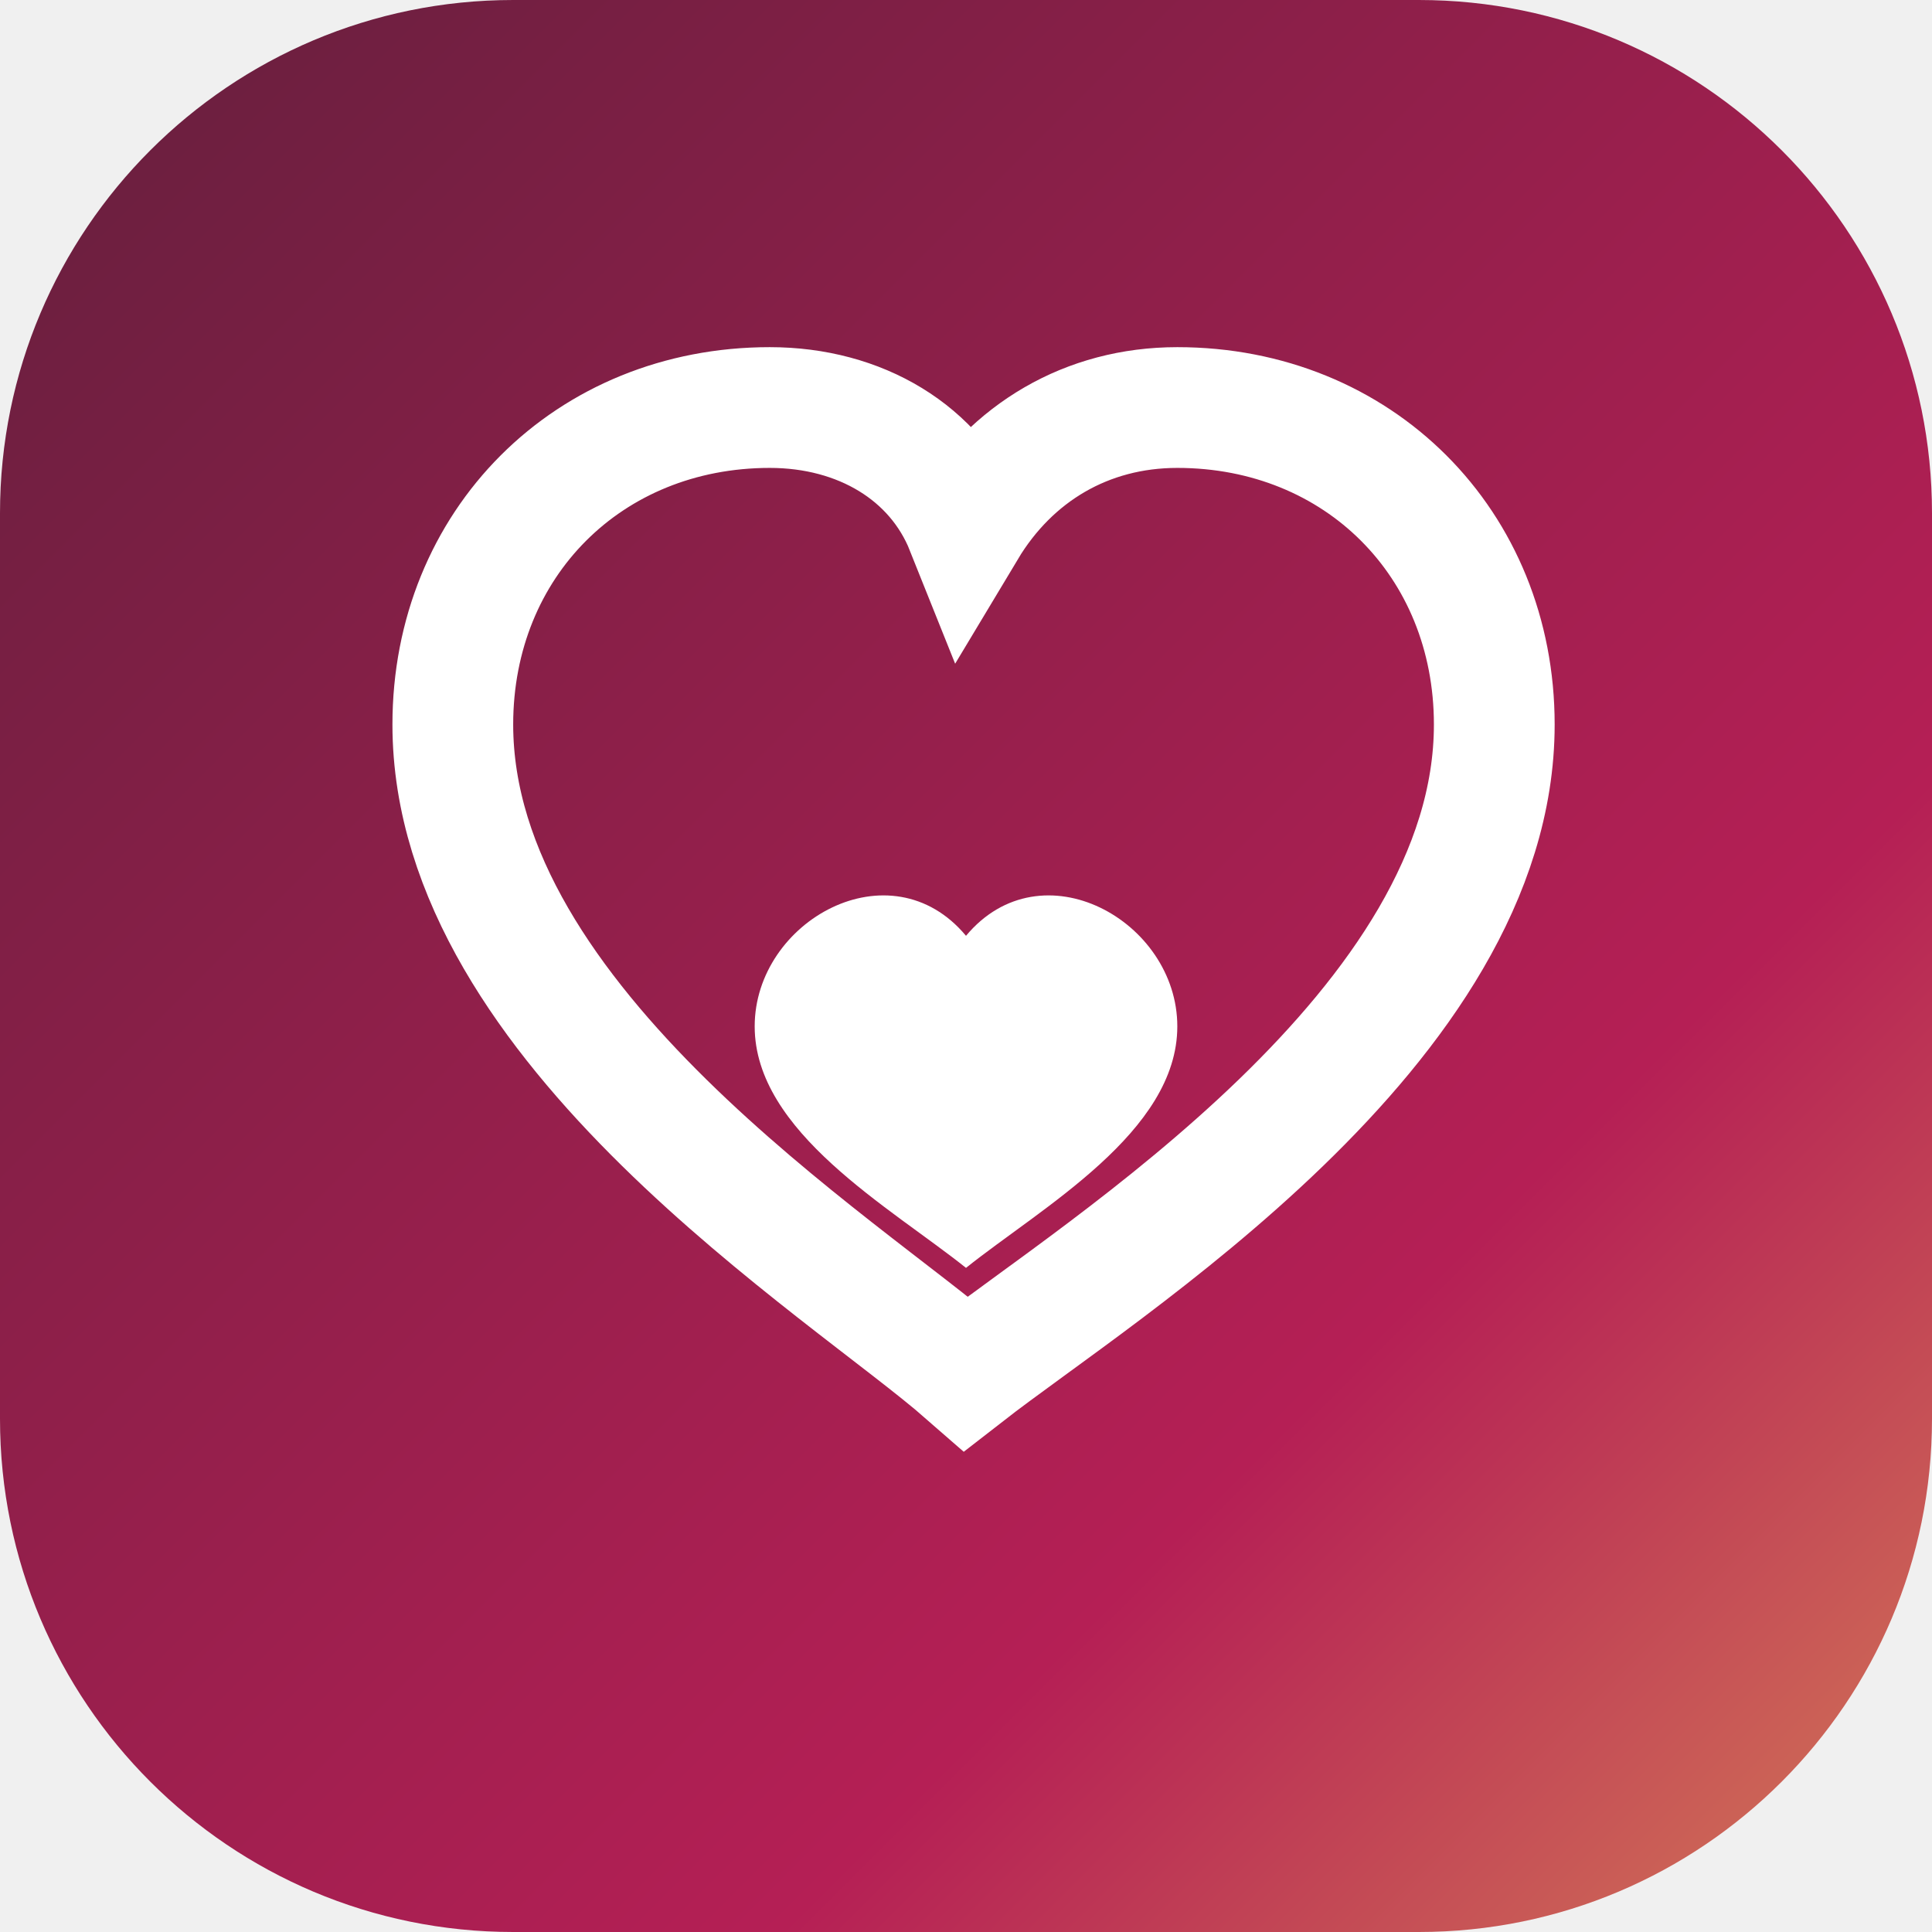
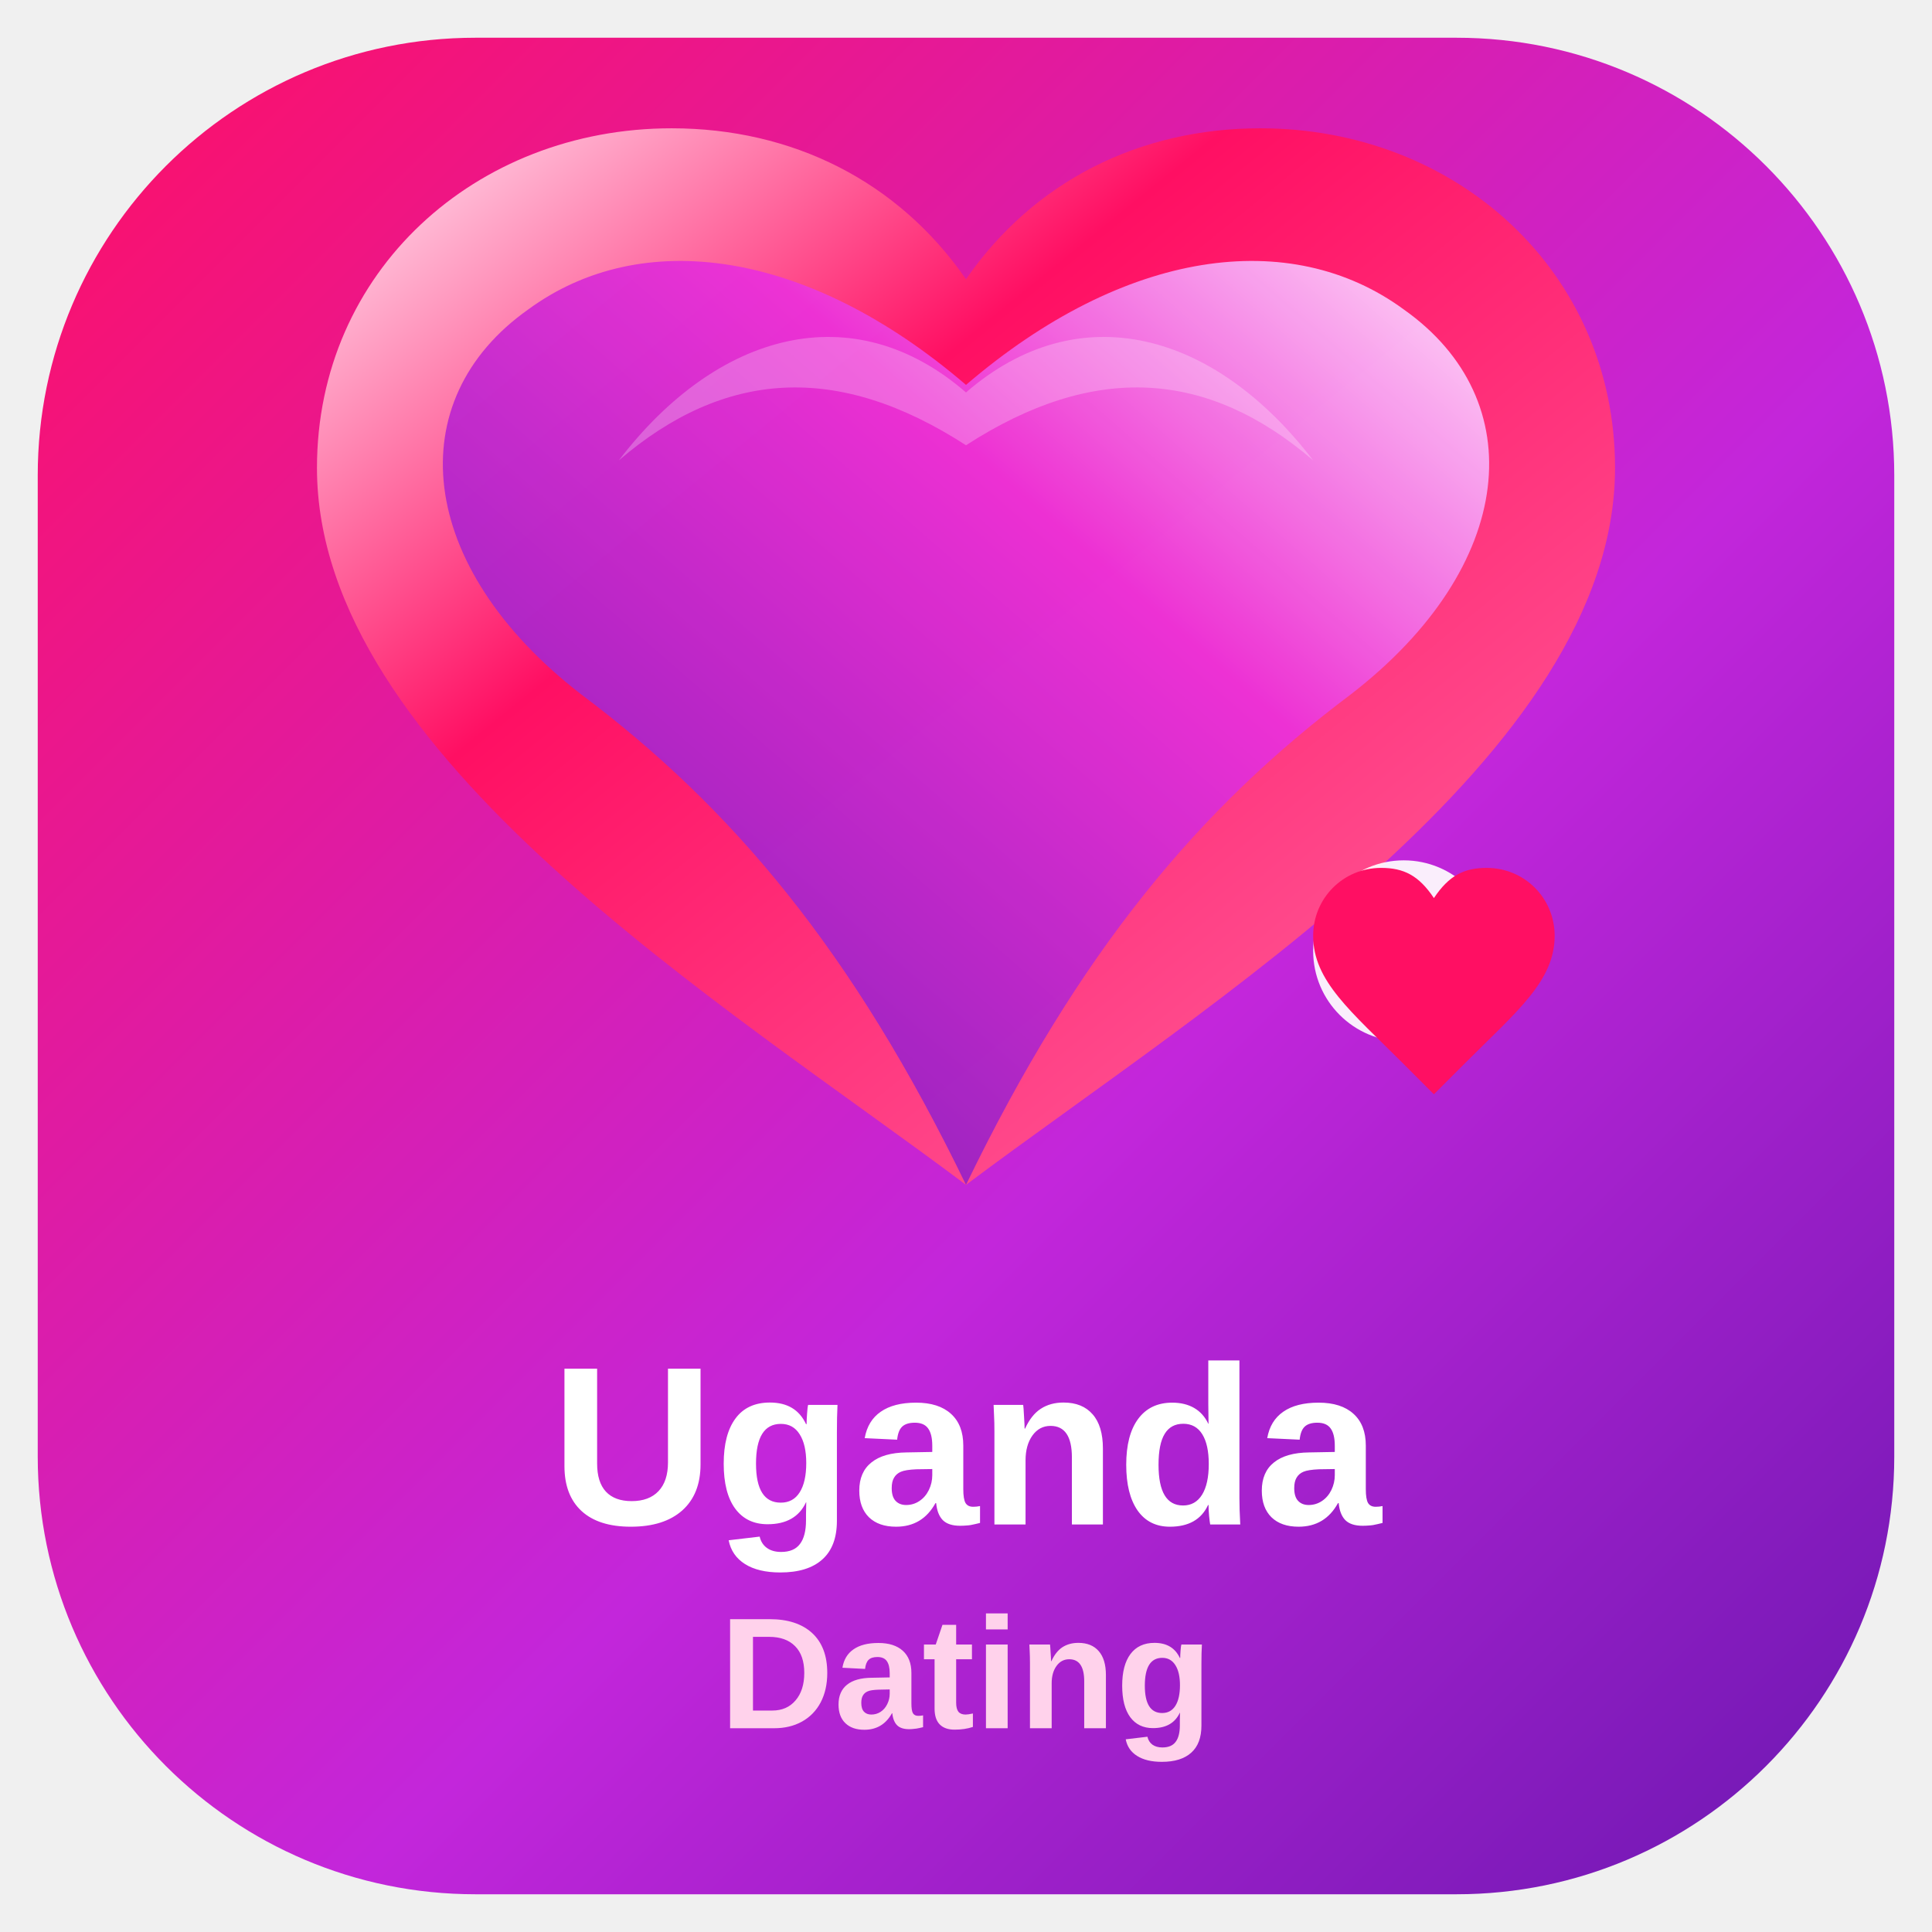
- <svg xmlns="http://www.w3.org/2000/svg" viewBox="0 0 128 128">
+ <svg xmlns="http://www.w3.org/2000/svg" viewBox="0 0 256 256">
  <defs>
-     <linearGradient id="g" x1="0" y1="0" x2="1" y2="1">
-       <stop stop-color="#641f3d" />
-       <stop offset=".7" stop-color="#b51f55" />
-       <stop offset="1" stop-color="#d47b56" />
+     <linearGradient id="b" x1="0" y1="0" x2="1" y2="1">
+       <stop offset="0" stop-color="#ff0f63" />
+       <stop offset=".58" stop-color="#c326db" />
+       <stop offset="1" stop-color="#6917b0" />
+     </linearGradient>
+     <linearGradient id="h1" x1="0" y1="0" x2="1" y2="1">
+       <stop offset="0" stop-color="#ffedf7" />
+       <stop offset=".35" stop-color="#ff0f63" />
+       <stop offset="1" stop-color="#ff6aa2" />
+     </linearGradient>
+     <linearGradient id="h2" x1="1" y1="0" x2="0" y2="1">
+       <stop offset="0" stop-color="#ffe4ff" />
+       <stop offset=".35" stop-color="#ec31d7" />
+       <stop offset="1" stop-color="#6a19b9" />
    </linearGradient>
  </defs>
-   <rect width="128" height="128" rx="34" fill="url(#g)" />
-   <path d="M64 91C56 84 30 68 30 48c0-12 9-21 21-21 6 0 11 3 13 8 3-5 8-8 14-8 12 0 21 9 21 21 0 20-26 36-35 43z" fill="none" stroke="#fff" stroke-width="8" stroke-linecap="round" />
-   <path d="M64 62c-5-6-14-1-14 6 0 7 9 12 14 16 5-4 14-9 14-16 0-7-9-12-14-6z" fill="#fff" />
+   <rect x="5" y="5" width="246" height="246" rx="58" fill="url(#b)" />
+   <path d="M128 157C96 133 42 100 42 62c0-26 21-45 47-45 16 0 30 7 39 20 9-13 23-20 39-20 26 0 47 19 47 45 0 38-54 71-86 95z" fill="url(#h1)" />
+   <path d="M128 157c15-31 31-50 51-65 22-17 24-39 7-51-15-11-37-8-58 10-21-18-43-21-58-10-17 12-15 34 7 51 20 15 36 34 51 65z" fill="url(#h2)" opacity=".96" />
+   <path d="M82 61c14-12 29-13 46-2 17-11 32-10 46 2-13-17-31-22-46-9-15-13-33-8-46 9z" fill="#fff" opacity=".25" />
+   <circle cx="186" cy="126" r="12" fill="#fff" opacity=".92" />
+   <path d="M186 141c-7-7-12-11-12-17 0-5 4-9 9-9 3 0 5 1 7 4 2-3 4-4 7-4 5 0 9 4 9 9 0 6-5 10-12 17l-4 4z" fill="#ff0f63" />
+   <text x="128" y="202" text-anchor="middle" font-family="Arial, sans-serif" font-size="30" font-weight="800" fill="#fff">Uganda</text>
+   <text x="128" y="229" text-anchor="middle" font-family="Arial, sans-serif" font-size="21" font-weight="800" fill="#ffd2eb">Dating</text>
</svg>
